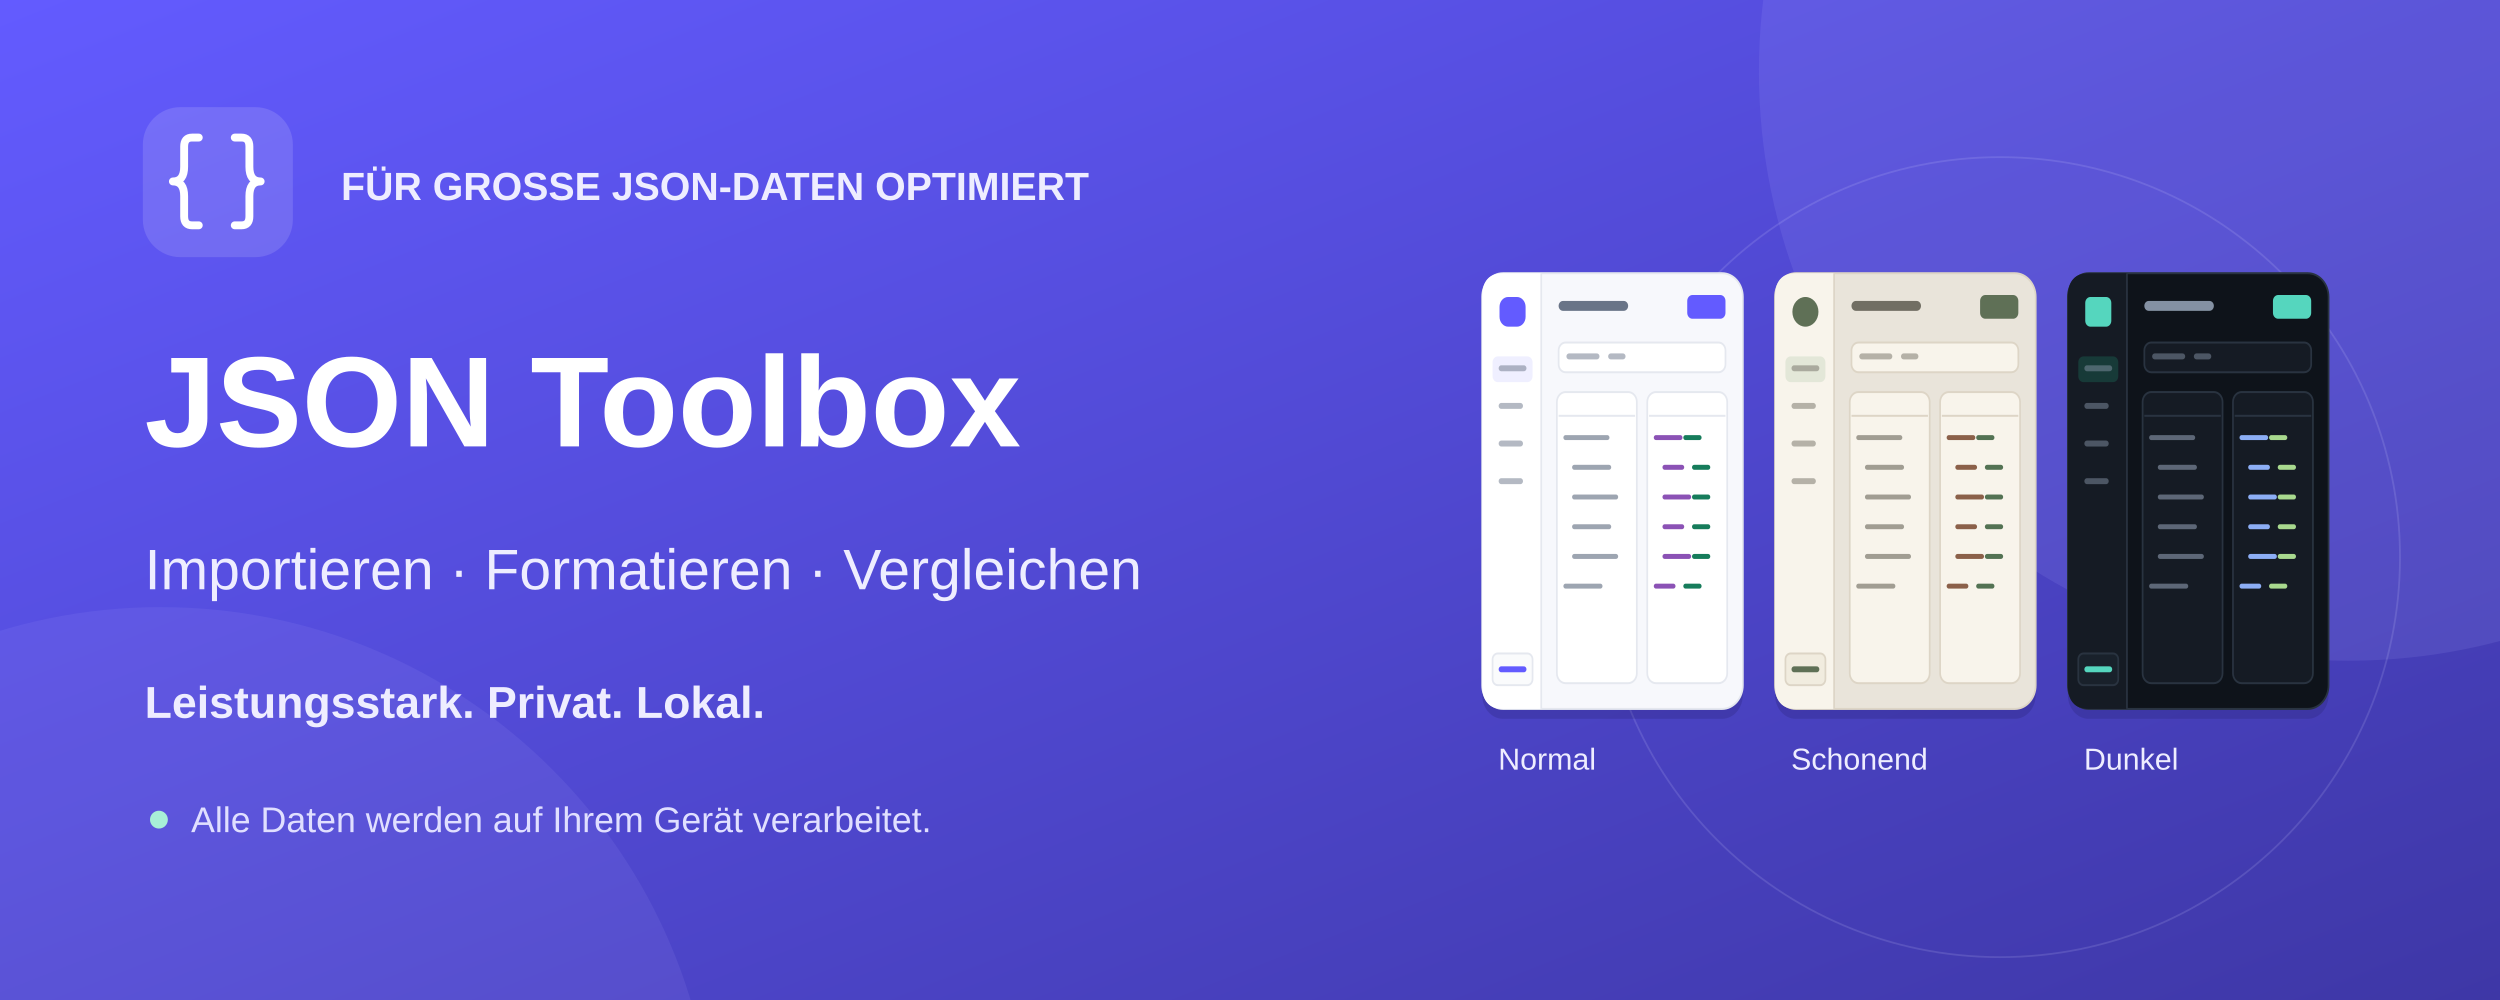
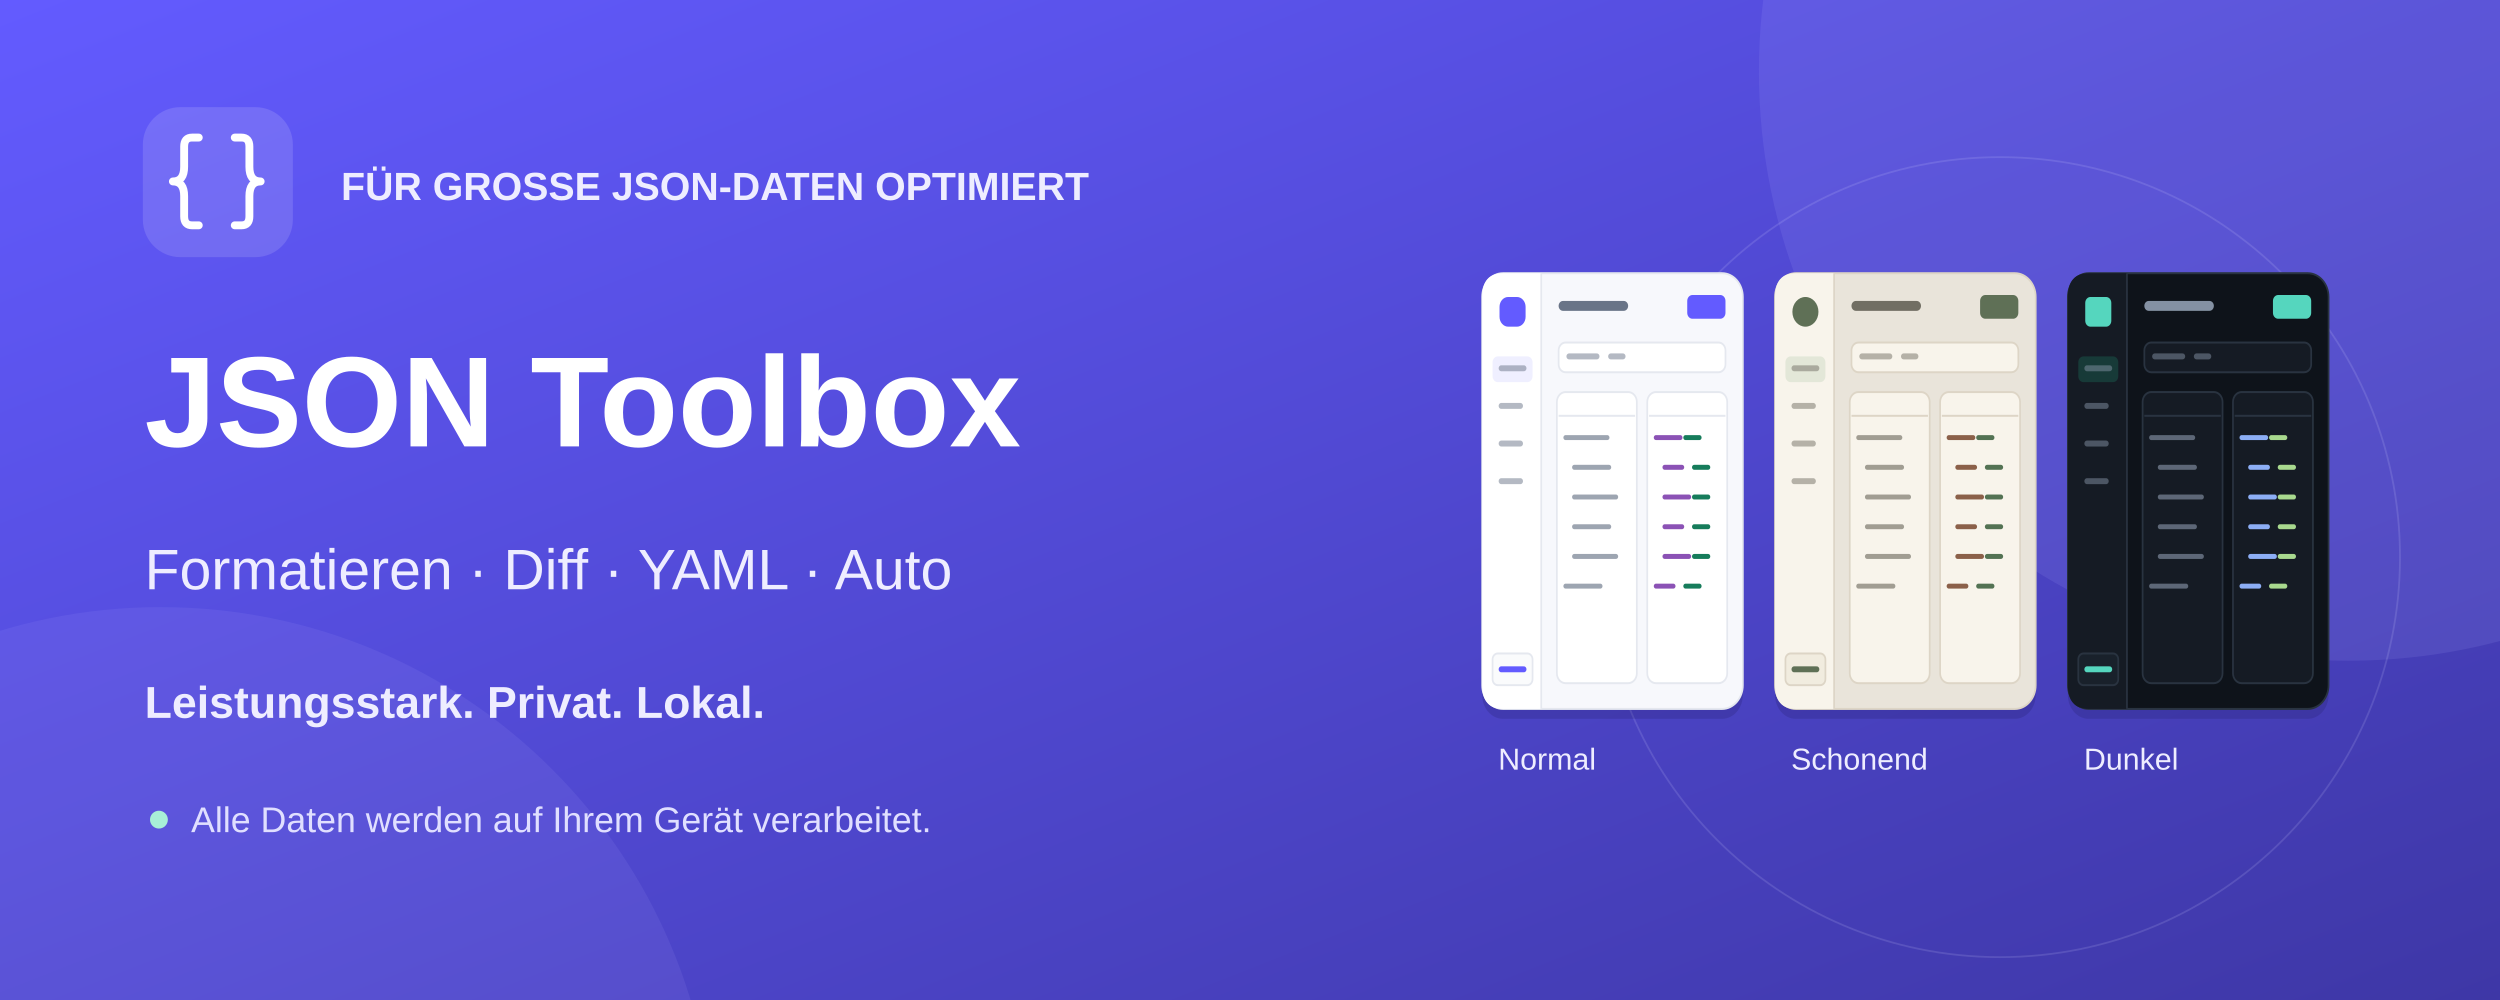
<svg xmlns="http://www.w3.org/2000/svg" width="1400" height="560" viewBox="0 0 1400 560" lang="de">
  <defs>
    <linearGradient id="bg" x2="1" y2="1">
      <stop stop-color="#635bff" />
      <stop offset="1" stop-color="#3e37a6" />
    </linearGradient>
  </defs>
  <rect width="1400" height="560" fill="url(#bg)" />
  <circle cx="1315" cy="40" r="330" fill="#b6b2ff" opacity=".12" />
  <circle cx="90" cy="650" r="310" fill="#b6b2ff" opacity=".1" />
  <circle cx="1120" cy="312" r="224" fill="none" stroke="#d8d6ff" stroke-width="1" opacity=".15" />
  <rect x="80" y="60" width="84" height="84" rx="21" fill="#fff" opacity=".13" />
  <g transform="translate(88 72) scale(.63)" fill="none" stroke="#fff" stroke-width="7" stroke-linecap="round" stroke-linejoin="round">
    <path d="M37 8h-6q-7 0-7 8v18q0 13-10 13 10 0 10 13v18q0 8 7 8h6" />
    <path d="M69 8h6q7 0 7 8v18q0 13 10 13-10 0-10 13v18q0 8-7 8h-6" />
  </g>
  <text x="191" y="112" fill="#eeedff" font-family="Arial, Noto Sans, sans-serif" font-size="22" font-weight="700" direction="ltr" unicode-bidi="isolate" text-anchor="start" data-max-width="588" data-min-x="190" data-max-x="780">FÜR GROSSE JSON-DATEN OPTIMIERT</text>
  <text x="81" y="250" fill="#fff" font-family="Arial, Noto Sans, sans-serif" font-size="72" font-weight="700" direction="ltr" unicode-bidi="isolate" text-anchor="start" data-max-width="698" data-min-x="80" data-max-x="780">JSON Toolbox</text>
-   <text x="81" y="330" fill="#eeedff" font-family="Arial, Noto Sans, sans-serif" font-size="32" font-weight="400" direction="ltr" unicode-bidi="isolate" text-anchor="start" data-max-width="698" data-min-x="80" data-max-x="780">Importieren · Formatieren · Vergleichen</text>
+   <text x="81" y="330" fill="#eeedff" font-family="Arial, Noto Sans, sans-serif" font-size="32" font-weight="400" direction="ltr" unicode-bidi="isolate" text-anchor="start" data-max-width="698" data-min-x="80" data-max-x="780">Formatieren · Diff · YAML · Auto</text>
  <text x="81" y="402" fill="#eeedff" font-family="Arial, Noto Sans, sans-serif" font-size="25" font-weight="600" direction="ltr" unicode-bidi="isolate" text-anchor="start" data-max-width="698" data-min-x="80" data-max-x="780">Leistungsstark. Privat. Lokal.</text>
  <circle cx="89" cy="459" r="5" fill="#a8efd7" />
  <text x="107" y="466" fill="#e0dfff" font-family="Arial, Noto Sans, sans-serif" font-size="20" font-weight="400" direction="ltr" unicode-bidi="isolate" text-anchor="start" data-max-width="672" data-min-x="106" data-max-x="780">Alle Daten werden auf Ihrem Gerät verarbeitet.</text>
  <g transform="translate(830 153) scale(0.9733333 1.109091)">
    <g>
      <rect x="0" y="5" width="150" height="220" rx="12" fill="#17134c" opacity=".18" />
      <rect width="150" height="220" rx="12" fill="#f7f8fc" stroke="#e5e8ef" />
      <path d="M12 0h22v220H12q-12 0-12-12V12Q0 0 12 0Z" fill="#ffffff" />
      <path d="M34 0v220" stroke="#e5e8ef" />
      <rect x="10" y="12" width="15" height="15" rx="5" fill="#635bff" />
      <rect x="6" y="42" width="23" height="13" rx="3" fill="#efefff" />
      <g stroke="#697487" stroke-width="3" stroke-linecap="round" opacity=".5">
        <path d="M11 48h13M11 67h11M11 86h11M11 105h11" />
      </g>
      <rect x="44" y="14" width="40" height="5" rx="2.5" fill="#697487" />
      <rect x="118" y="11" width="22" height="12" rx="3" fill="#635bff" />
      <rect x="44" y="35" width="96" height="15" rx="4" fill="#ffffff" stroke="#e5e8ef" />
      <path d="M50 42h16m8 0h7" stroke="#697487" stroke-width="3" stroke-linecap="round" opacity=".5" />
      <rect x="43" y="60" width="46" height="147" rx="5" fill="#ffffff" stroke="#e5e8ef" />
      <rect x="95" y="60" width="46" height="147" rx="5" fill="#ffffff" stroke="#e5e8ef" />
      <path d="M44 72h44M96 72h44" stroke="#e5e8ef" />
      <g stroke-width="2.5" stroke-linecap="round">
        <path d="M48 83h24" stroke="#697487" opacity=".65" />
        <path d="M100 83h14" stroke="#8b52b5" />
        <path d="M117 83h8" stroke="#167c5b" />
        <path d="M53 98h20" stroke="#697487" opacity=".65" />
        <path d="M105 98h10" stroke="#8b52b5" />
        <path d="M122 98h8" stroke="#167c5b" />
        <path d="M53 113h24" stroke="#697487" opacity=".65" />
        <path d="M105 113h14" stroke="#8b52b5" />
        <path d="M122 113h8" stroke="#167c5b" />
        <path d="M53 128h20" stroke="#697487" opacity=".65" />
        <path d="M105 128h10" stroke="#8b52b5" />
        <path d="M122 128h8" stroke="#167c5b" />
        <path d="M53 143h24" stroke="#697487" opacity=".65" />
        <path d="M105 143h14" stroke="#8b52b5" />
        <path d="M122 143h8" stroke="#167c5b" />
        <path d="M48 158h20" stroke="#697487" opacity=".65" />
        <path d="M100 158h10" stroke="#8b52b5" />
        <path d="M117 158h8" stroke="#167c5b" />
      </g>
      <rect x="6" y="192" width="23" height="16" rx="3" fill="#fafbfc" stroke="#e5e8ef" />
      <path d="M11 200h13" stroke="#635bff" stroke-width="3" stroke-linecap="round" />
    </g>
  </g>
  <text x="839" y="431" fill="#eeedff" font-family="Arial, Noto Sans, sans-serif" font-size="17" font-weight="500" direction="ltr" unicode-bidi="isolate" text-anchor="start" data-max-width="128" data-min-x="838" data-max-x="968">Normal</text>
  <g transform="translate(994 153) scale(0.9733333 1.109091)">
    <g>
      <rect x="0" y="5" width="150" height="220" rx="12" fill="#17134c" opacity=".18" />
      <rect width="150" height="220" rx="12" fill="#e9e4da" stroke="#ddd5c6" />
      <path d="M12 0h22v220H12q-12 0-12-12V12Q0 0 12 0Z" fill="#f8f4eb" />
      <path d="M34 0v220" stroke="#ddd5c6" />
      <rect x="10" y="12" width="15" height="15" rx="8" fill="#5f7056" />
      <rect x="6" y="42" width="23" height="13" rx="3" fill="#e3e7d8" />
      <g stroke="#716e63" stroke-width="3" stroke-linecap="round" opacity=".5">
        <path d="M11 48h13M11 67h11M11 86h11M11 105h11" />
      </g>
      <rect x="44" y="14" width="40" height="5" rx="2.5" fill="#716e63" />
      <rect x="118" y="11" width="22" height="12" rx="3" fill="#5f7056" />
      <rect x="44" y="35" width="96" height="15" rx="4" fill="#f8f4eb" stroke="#ddd5c6" />
      <path d="M50 42h16m8 0h7" stroke="#716e63" stroke-width="3" stroke-linecap="round" opacity=".5" />
      <rect x="43" y="60" width="46" height="147" rx="5" fill="#f8f4eb" stroke="#ddd5c6" />
      <rect x="95" y="60" width="46" height="147" rx="5" fill="#f8f4eb" stroke="#ddd5c6" />
      <path d="M44 72h44M96 72h44" stroke="#ddd5c6" />
      <g stroke-width="2.5" stroke-linecap="round">
        <path d="M48 83h24" stroke="#716e63" opacity=".65" />
        <path d="M100 83h14" stroke="#8b6049" />
        <path d="M117 83h8" stroke="#537253" />
        <path d="M53 98h20" stroke="#716e63" opacity=".65" />
        <path d="M105 98h10" stroke="#8b6049" />
        <path d="M122 98h8" stroke="#537253" />
        <path d="M53 113h24" stroke="#716e63" opacity=".65" />
        <path d="M105 113h14" stroke="#8b6049" />
        <path d="M122 113h8" stroke="#537253" />
        <path d="M53 128h20" stroke="#716e63" opacity=".65" />
        <path d="M105 128h10" stroke="#8b6049" />
        <path d="M122 128h8" stroke="#537253" />
        <path d="M53 143h24" stroke="#716e63" opacity=".65" />
        <path d="M105 143h14" stroke="#8b6049" />
        <path d="M122 143h8" stroke="#537253" />
        <path d="M48 158h20" stroke="#716e63" opacity=".65" />
        <path d="M100 158h10" stroke="#8b6049" />
        <path d="M117 158h8" stroke="#537253" />
      </g>
      <rect x="6" y="192" width="23" height="16" rx="3" fill="#f1ecdf" stroke="#ddd5c6" />
      <path d="M11 200h13" stroke="#5f7056" stroke-width="3" stroke-linecap="round" />
    </g>
  </g>
  <text x="1003" y="431" fill="#eeedff" font-family="Arial, Noto Sans, sans-serif" font-size="17" font-weight="500" direction="ltr" unicode-bidi="isolate" text-anchor="start" data-max-width="128" data-min-x="1002" data-max-x="1132">Schonend</text>
  <g transform="translate(1158 153) scale(0.9733333 1.109091)">
    <g>
      <rect x="0" y="5" width="150" height="220" rx="12" fill="#17134c" opacity=".18" />
      <rect width="150" height="220" rx="12" fill="#0e131a" stroke="#293340" />
      <path d="M12 0h22v220H12q-12 0-12-12V12Q0 0 12 0Z" fill="#151b24" />
      <path d="M34 0v220" stroke="#293340" />
      <rect x="10" y="12" width="15" height="15" rx="3" fill="#55d6be" />
      <rect x="6" y="42" width="23" height="13" rx="3" fill="#173a38" />
      <g stroke="#8491a3" stroke-width="3" stroke-linecap="round" opacity=".5">
        <path d="M11 48h13M11 67h11M11 86h11M11 105h11" />
      </g>
      <rect x="44" y="14" width="40" height="5" rx="2.5" fill="#8491a3" />
      <rect x="118" y="11" width="22" height="12" rx="3" fill="#55d6be" />
      <rect x="44" y="35" width="96" height="15" rx="4" fill="#151b24" stroke="#293340" />
      <path d="M50 42h16m8 0h7" stroke="#8491a3" stroke-width="3" stroke-linecap="round" opacity=".5" />
      <rect x="43" y="60" width="46" height="147" rx="5" fill="#151b24" stroke="#293340" />
      <rect x="95" y="60" width="46" height="147" rx="5" fill="#151b24" stroke="#293340" />
      <path d="M44 72h44M96 72h44" stroke="#293340" />
      <g stroke-width="2.5" stroke-linecap="round">
        <path d="M48 83h24" stroke="#8491a3" opacity=".65" />
        <path d="M100 83h14" stroke="#8caef5" />
        <path d="M117 83h8" stroke="#a8d98e" />
        <path d="M53 98h20" stroke="#8491a3" opacity=".65" />
        <path d="M105 98h10" stroke="#8caef5" />
        <path d="M122 98h8" stroke="#a8d98e" />
        <path d="M53 113h24" stroke="#8491a3" opacity=".65" />
        <path d="M105 113h14" stroke="#8caef5" />
        <path d="M122 113h8" stroke="#a8d98e" />
        <path d="M53 128h20" stroke="#8491a3" opacity=".65" />
        <path d="M105 128h10" stroke="#8caef5" />
        <path d="M122 128h8" stroke="#a8d98e" />
        <path d="M53 143h24" stroke="#8491a3" opacity=".65" />
        <path d="M105 143h14" stroke="#8caef5" />
        <path d="M122 143h8" stroke="#a8d98e" />
        <path d="M48 158h20" stroke="#8491a3" opacity=".65" />
        <path d="M100 158h10" stroke="#8caef5" />
        <path d="M117 158h8" stroke="#a8d98e" />
      </g>
      <rect x="6" y="192" width="23" height="16" rx="3" fill="#19212b" stroke="#293340" />
      <path d="M11 200h13" stroke="#55d6be" stroke-width="3" stroke-linecap="round" />
    </g>
  </g>
  <text x="1167" y="431" fill="#eeedff" font-family="Arial, Noto Sans, sans-serif" font-size="17" font-weight="500" direction="ltr" unicode-bidi="isolate" text-anchor="start" data-max-width="128" data-min-x="1166" data-max-x="1296">Dunkel</text>
</svg>
